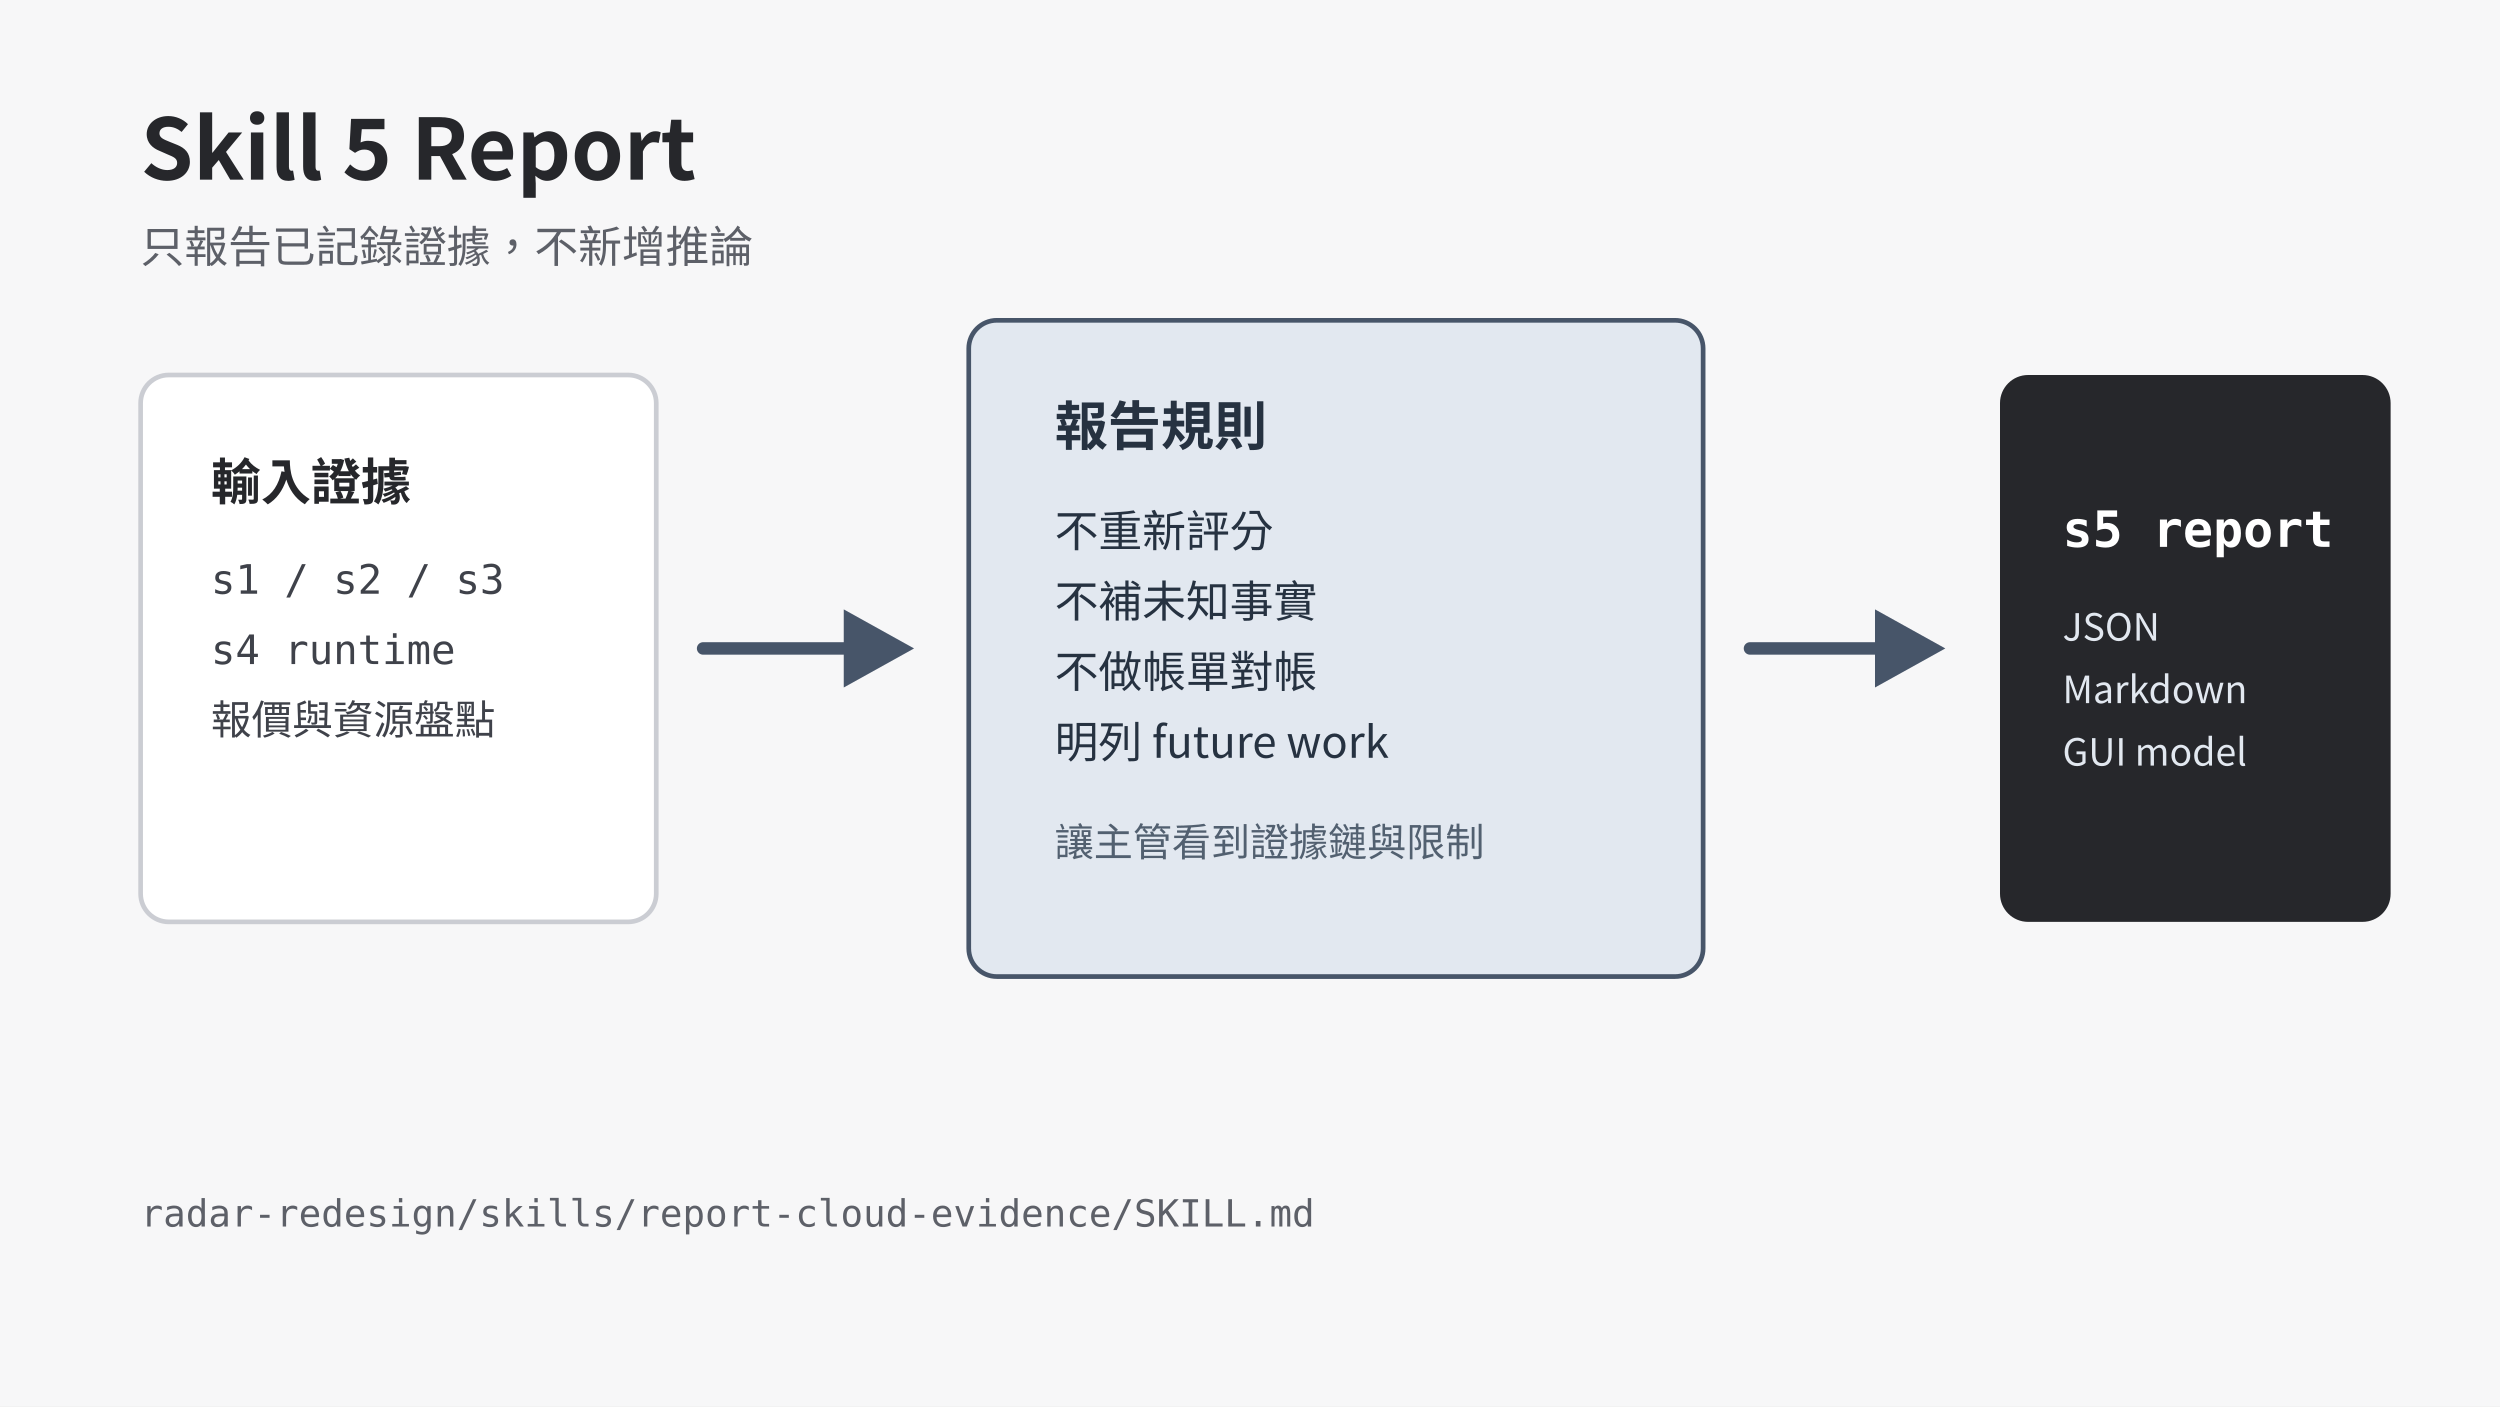
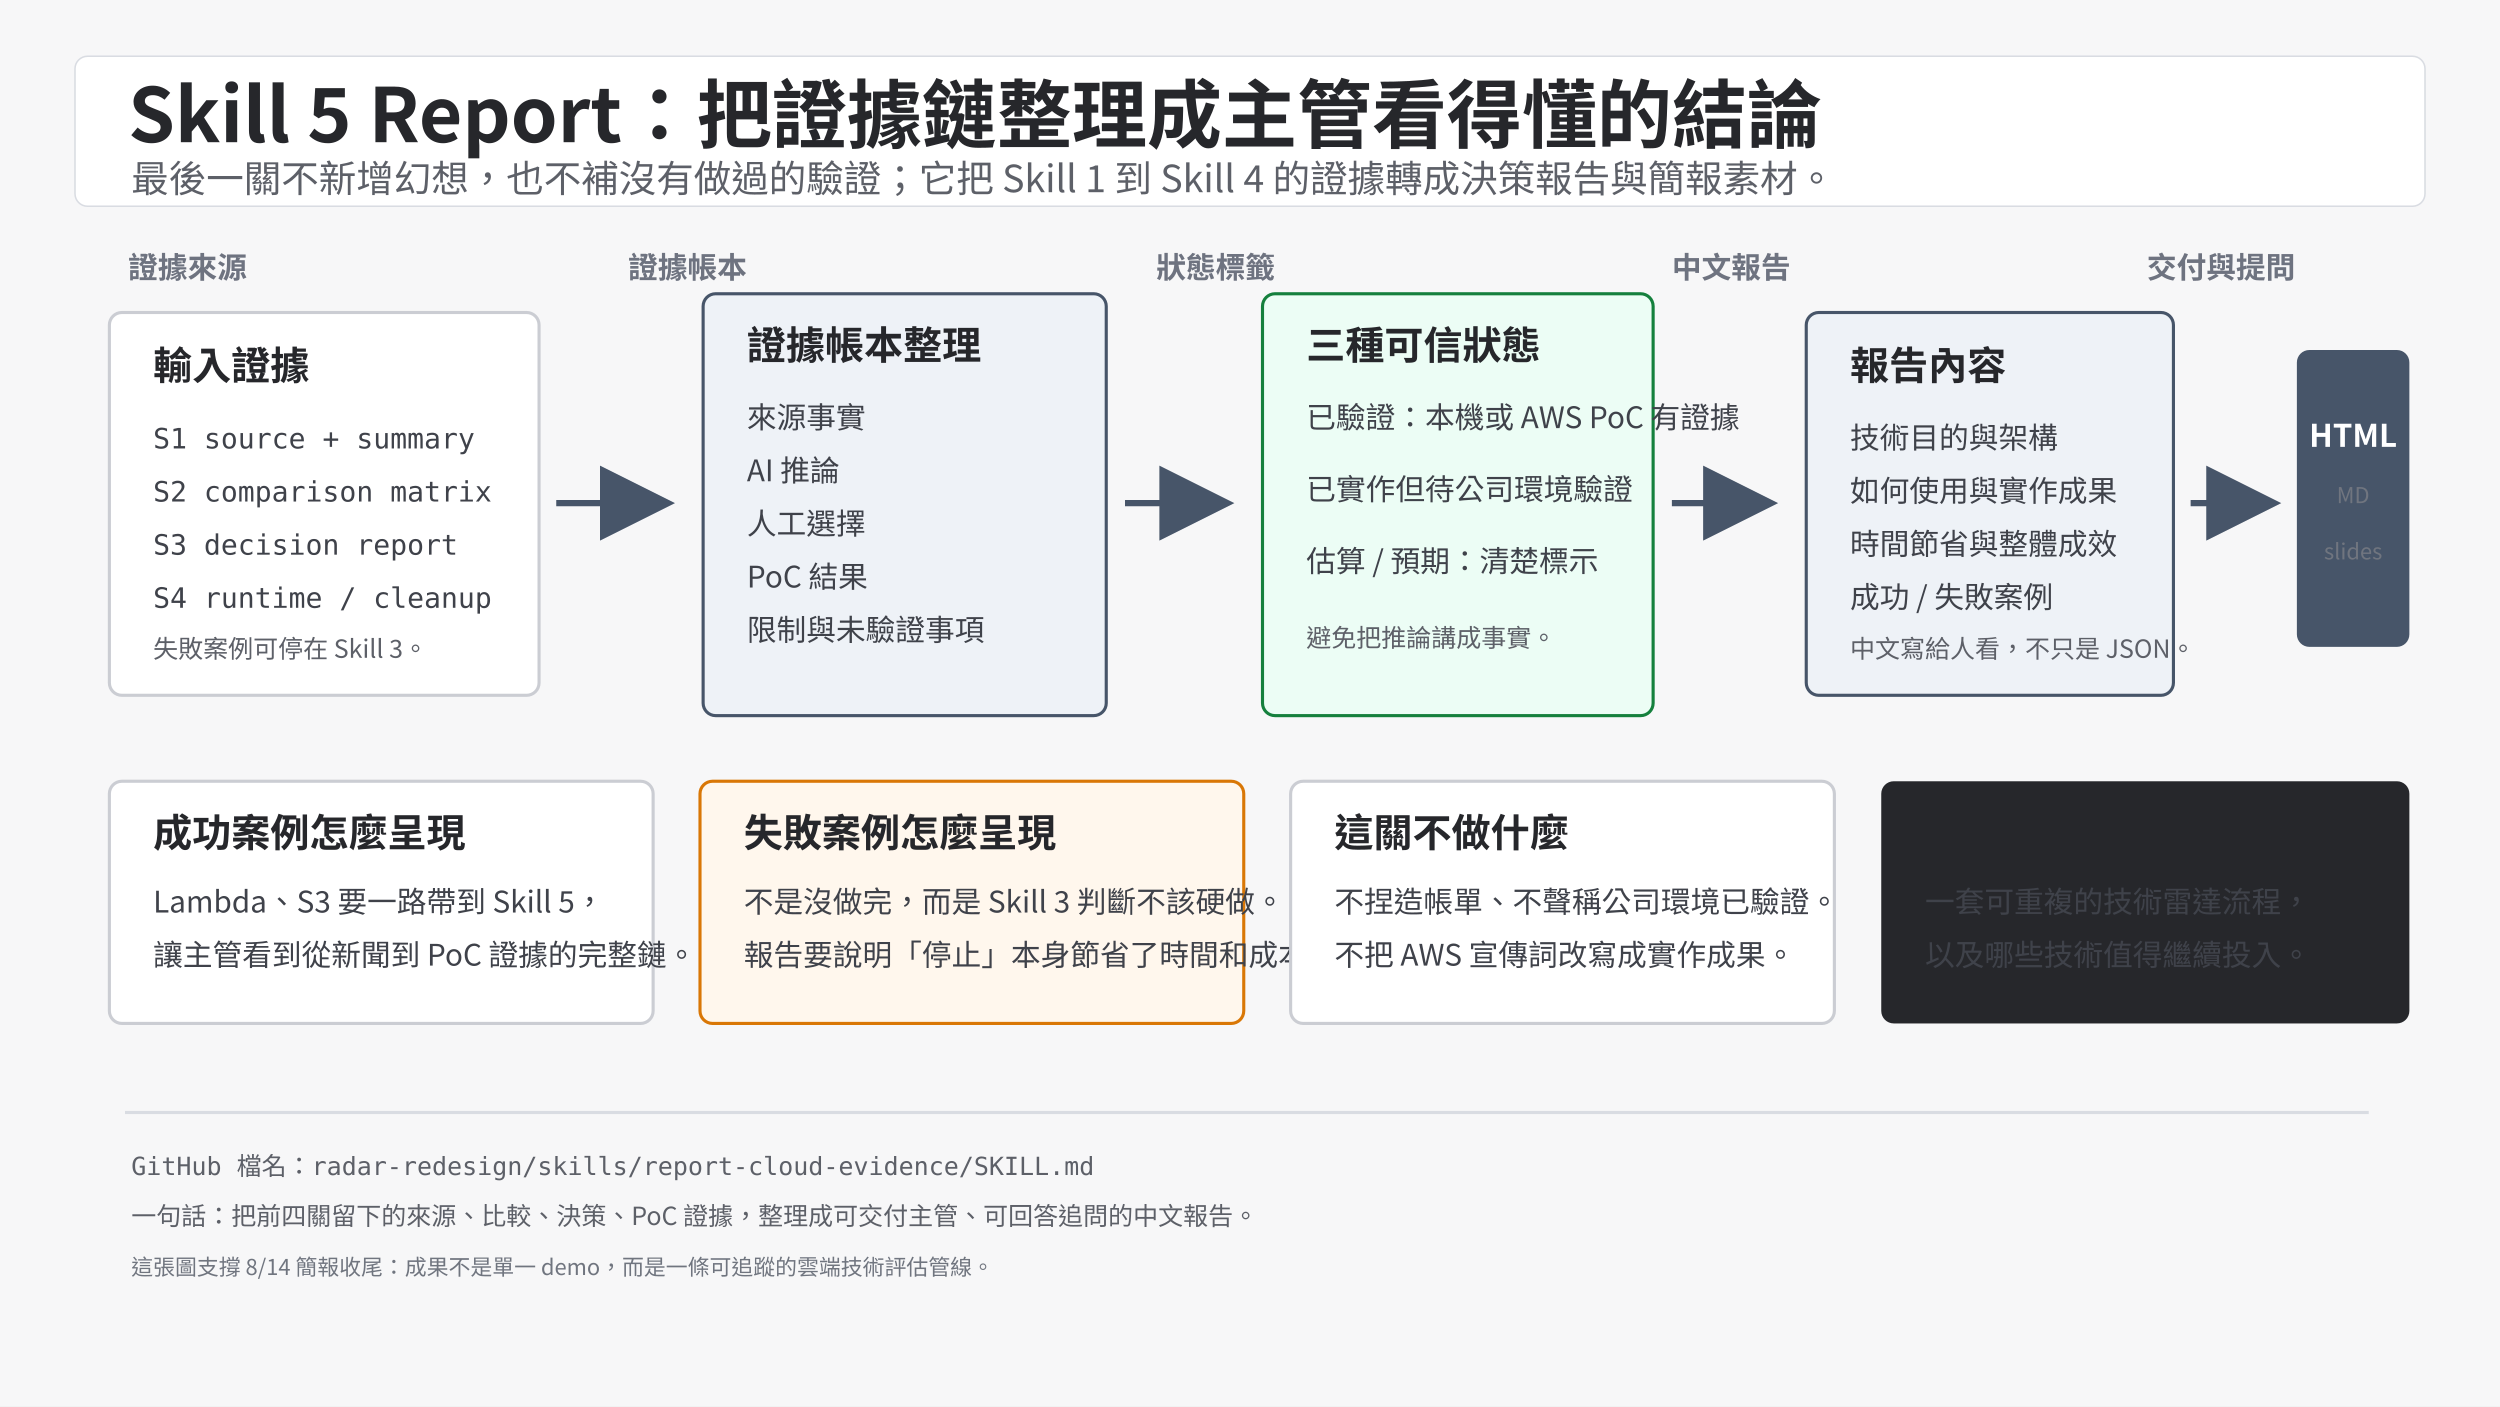
<svg xmlns="http://www.w3.org/2000/svg" width="1600" height="900" viewBox="0 0 1600 900">
+   <defs>
+     <marker id="arrow" markerWidth="14" markerHeight="14" refX="11" refY="7" orient="auto">
+       <path d="M1,1 L13,7 L1,13 Z" fill="#475569" />
+     </marker>
+     <style>
+       .font { font-family: "Microsoft JhengHei", "Noto Sans CJK TC", Arial, sans-serif; }
+       .mono { font-family: Consolas, "Microsoft JhengHei", monospace; }
+       .title { font-size: 48px; font-weight: 700; fill: #26272b; }
+       .subtitle { font-size: 24px; fill: #5d6068; }
+       .lane { font-size: 19px; font-weight: 700; fill: #6e7380; }
+       .h { font-size: 25px; font-weight: 700; fill: #26272b; }
+       .body { font-size: 19px; fill: #3f424a; }
+       .small { font-size: 16px; fill: #5d6068; }
+       .tiny { font-size: 14px; fill: #70757f; }
+       .card { fill: #ffffff; stroke: #cbcdd3; stroke-width: 2; rx: 8; }
+       .accent { fill: #eef2f7; stroke: #475569; stroke-width: 2; rx: 8; }
+       .status { fill: #ecfdf5; stroke: #15803d; stroke-width: 2; rx: 8; }
+       .warn { fill: #fff7ed; stroke: #d97706; stroke-width: 2; rx: 8; }
+       .dark { fill: #26272b; rx: 8; }
+       .arrow { stroke: #475569; stroke-width: 4; fill: none; marker-end: url(#arrow); }
+     </style>
+   </defs>
  <rect width="1600" height="900" fill="#f7f7f8" />
-   <text x="90" y="115" font-family="Microsoft JhengHei, Noto Sans CJK TC, Arial" font-size="54" font-weight="700" fill="#26272b">Skill 5 Report</text>
-   <text x="90" y="168" font-family="Microsoft JhengHei, Noto Sans CJK TC, Arial" font-size="28" fill="#5d6068">只報告已記錄證據，不新增推論</text>
-   <rect x="90" y="240" width="330" height="350" rx="18" fill="#ffffff" stroke="#cbcdd3" stroke-width="3" />
-   <text x="135" y="320" font-family="Microsoft JhengHei, Noto Sans CJK TC, Arial" font-size="32" font-weight="700" fill="#26272b">輸入證據</text>
-   <text x="135" y="380" font-family="Consolas, monospace" font-size="26" fill="#3f424a">s1 / s2 / s3</text>
-   <text x="135" y="425" font-family="Consolas, monospace" font-size="26" fill="#3f424a">s4 runtime</text>
-   <text x="135" y="470" font-family="Microsoft JhengHei, Noto Sans CJK TC, Arial" font-size="26" fill="#3f424a">報價與資源盤點</text>
-   <path d="M450 415 H560" stroke="#475569" stroke-width="8" stroke-linecap="round" />
-   <path d="M540 390 L585 415 L540 440 Z" fill="#475569" />
-   <rect x="620" y="205" width="470" height="420" rx="18" fill="#e2e8f0" stroke="#475569" stroke-width="3" />
-   <text x="675" y="285" font-family="Microsoft JhengHei, Noto Sans CJK TC, Arial" font-size="34" font-weight="700" fill="#263241">報告規則</text>
-   <text x="675" y="350" font-family="Microsoft JhengHei, Noto Sans CJK TC, Arial" font-size="28" fill="#263241">不重新評分</text>
-   <text x="675" y="395" font-family="Microsoft JhengHei, Noto Sans CJK TC, Arial" font-size="28" fill="#263241">不補未知事實</text>
-   <text x="675" y="440" font-family="Microsoft JhengHei, Noto Sans CJK TC, Arial" font-size="28" fill="#263241">不做帳單對帳</text>
-   <text x="675" y="485" font-family="Microsoft JhengHei, Noto Sans CJK TC, Arial" font-size="28" fill="#263241">明列 future work</text>
-   <text x="675" y="548" font-family="Microsoft JhengHei, Noto Sans CJK TC, Arial" font-size="25" fill="#526070">讓主管看到證據鏈與限制</text>
-   <path d="M1120 415 H1220" stroke="#475569" stroke-width="8" stroke-linecap="round" />
-   <path d="M1200 390 L1245 415 L1200 440 Z" fill="#475569" />
-   <rect x="1280" y="240" width="250" height="350" rx="18" fill="#26272b" />
-   <text x="1320" y="350" font-family="Consolas, monospace" font-size="32" font-weight="700" fill="#ffffff">s5 report</text>
-   <text x="1320" y="410" font-family="Microsoft JhengHei, Noto Sans CJK TC, Arial" font-size="24" fill="#e2e8f0">JSON</text>
-   <text x="1320" y="450" font-family="Microsoft JhengHei, Noto Sans CJK TC, Arial" font-size="24" fill="#e2e8f0">Markdown</text>
-   <text x="1320" y="490" font-family="Microsoft JhengHei, Noto Sans CJK TC, Arial" font-size="24" fill="#e2e8f0">GUI model</text>
-   <text x="90" y="785" font-family="Consolas, Microsoft JhengHei, monospace" font-size="24" fill="#5d6068">radar-redesign/skills/report-cloud-evidence/SKILL.md</text>
+   <rect x="48" y="36" width="1504" height="96" rx="8" fill="#ffffff" stroke="#d9dce2" />
+   <text x="82" y="91" class="font title">Skill 5 Report：把證據鏈整理成主管看得懂的結論</text>
+   <text x="84" y="123" class="font subtitle">最後一關不新增幻想，也不補沒有做過的驗證；它把 Skill 1 到 Skill 4 的證據轉成決策報告與簡報素材。</text>
+   <text x="82" y="178" class="font lane">證據來源</text>
+   <text x="402" y="178" class="font lane">證據帳本</text>
+   <text x="740" y="178" class="font lane">狀態標籤</text>
+   <text x="1070" y="178" class="font lane">中文報告</text>
+   <text x="1374" y="178" class="font lane">交付與提問</text>
+   <rect x="70" y="200" width="275" height="245" class="card" />
+   <text x="98" y="243" class="font h">輸入證據</text>
+   <text x="98" y="287" class="mono" font-size="18" fill="#3f424a">S1 source + summary</text>
+   <text x="98" y="321" class="mono" font-size="18" fill="#3f424a">S2 comparison matrix</text>
+   <text x="98" y="355" class="mono" font-size="18" fill="#3f424a">S3 decision report</text>
+   <text x="98" y="389" class="mono" font-size="18" fill="#3f424a">S4 runtime / cleanup</text>
+   <text x="98" y="421" class="font small">失敗案例可停在 Skill 3。</text>
+   <path d="M356 322 H424" class="arrow" />
+   <rect x="450" y="188" width="258" height="270" class="accent" />
+   <text x="478" y="230" class="font h">證據帳本整理</text>
+   <text x="478" y="274" class="font body">來源事實</text>
+   <text x="478" y="308" class="font body">AI 推論</text>
+   <text x="478" y="342" class="font body">人工選擇</text>
+   <text x="478" y="376" class="font body">PoC 結果</text>
+   <text x="478" y="410" class="font body">限制與未驗證事項</text>
+   <path d="M720 322 H782" class="arrow" />
+   <rect x="808" y="188" width="250" height="270" class="status" />
+   <text x="836" y="230" class="font h">三種可信狀態</text>
+   <text x="836" y="274" class="font body">已驗證：本機或 AWS PoC 有證據</text>
+   <text x="836" y="320" class="font body">已實作但待公司環境驗證</text>
+   <text x="836" y="366" class="font body">估算 / 預期：清楚標示</text>
+   <text x="836" y="414" class="font small">避免把推論講成事實。</text>
+   <path d="M1070 322 H1130" class="arrow" />
+   <rect x="1156" y="200" width="235" height="245" class="accent" />
+   <text x="1184" y="243" class="font h">報告內容</text>
+   <text x="1184" y="287" class="font body">技術目的與架構</text>
+   <text x="1184" y="321" class="font body">如何使用與實作成果</text>
+   <text x="1184" y="355" class="font body">時間節省與整體成效</text>
+   <text x="1184" y="389" class="font body">成功 / 失敗案例</text>
+   <text x="1184" y="421" class="font small">中文寫給人看，不只是 JSON。</text>
+   <path d="M1402 322 H1452" class="arrow" />
+   <rect x="1470" y="224" width="72" height="190" rx="8" fill="#475569" />
+   <text x="1506" y="286" class="font" font-size="20" font-weight="700" fill="#ffffff" text-anchor="middle">HTML</text>
+   <text x="1506" y="322" class="font tiny" fill="#eef2f7" text-anchor="middle">MD</text>
+   <text x="1506" y="358" class="font tiny" fill="#eef2f7" text-anchor="middle">slides</text>
+   <rect x="70" y="500" width="348" height="155" class="card" />
+   <text x="98" y="542" class="font h">成功案例怎麼呈現</text>
+   <text x="98" y="584" class="font body">Lambda、S3 要一路帶到 Skill 5，</text>
+   <text x="98" y="618" class="font body">讓主管看到從新聞到 PoC 證據的完整鏈。</text>
+   <rect x="448" y="500" width="348" height="155" class="warn" />
+   <text x="476" y="542" class="font h">失敗案例怎麼呈現</text>
+   <text x="476" y="584" class="font body">不是沒做完，而是 Skill 3 判斷不該硬做。</text>
+   <text x="476" y="618" class="font body">報告要說明「停止」本身節省了時間和成本。</text>
+   <rect x="826" y="500" width="348" height="155" class="card" />
+   <text x="854" y="542" class="font h">這關不做什麼</text>
+   <text x="854" y="584" class="font body">不捏造帳單、不聲稱公司環境已驗證。</text>
+   <text x="854" y="618" class="font body">不把 AWS 宣傳詞改寫成實作成果。</text>
+   <rect x="1204" y="500" width="338" height="155" class="dark" />
+   <text x="1232" y="542" class="font h" fill="#ffffff">主管能帶走什麼</text>
+   <text x="1232" y="584" class="font body" fill="#e2e8f0">一套可重複的技術雷達流程，</text>
+   <text x="1232" y="618" class="font body" fill="#e2e8f0">以及哪些技術值得繼續投入。</text>
+   <path d="M80 712 H1516" stroke="#d9dce2" stroke-width="2" />
+   <text x="84" y="752" class="mono small">GitHub 檔名：radar-redesign/skills/report-cloud-evidence/SKILL.md</text>
+   <text x="84" y="784" class="font small">一句話：把前四關留下的來源、比較、決策、PoC 證據，整理成可交付主管、可回答追問的中文報告。</text>
+   <text x="84" y="816" class="font tiny">這張圖支撐 8/14 簡報收尾：成果不是單一 demo，而是一條可追蹤的雲端技術評估管線。</text>
</svg>
